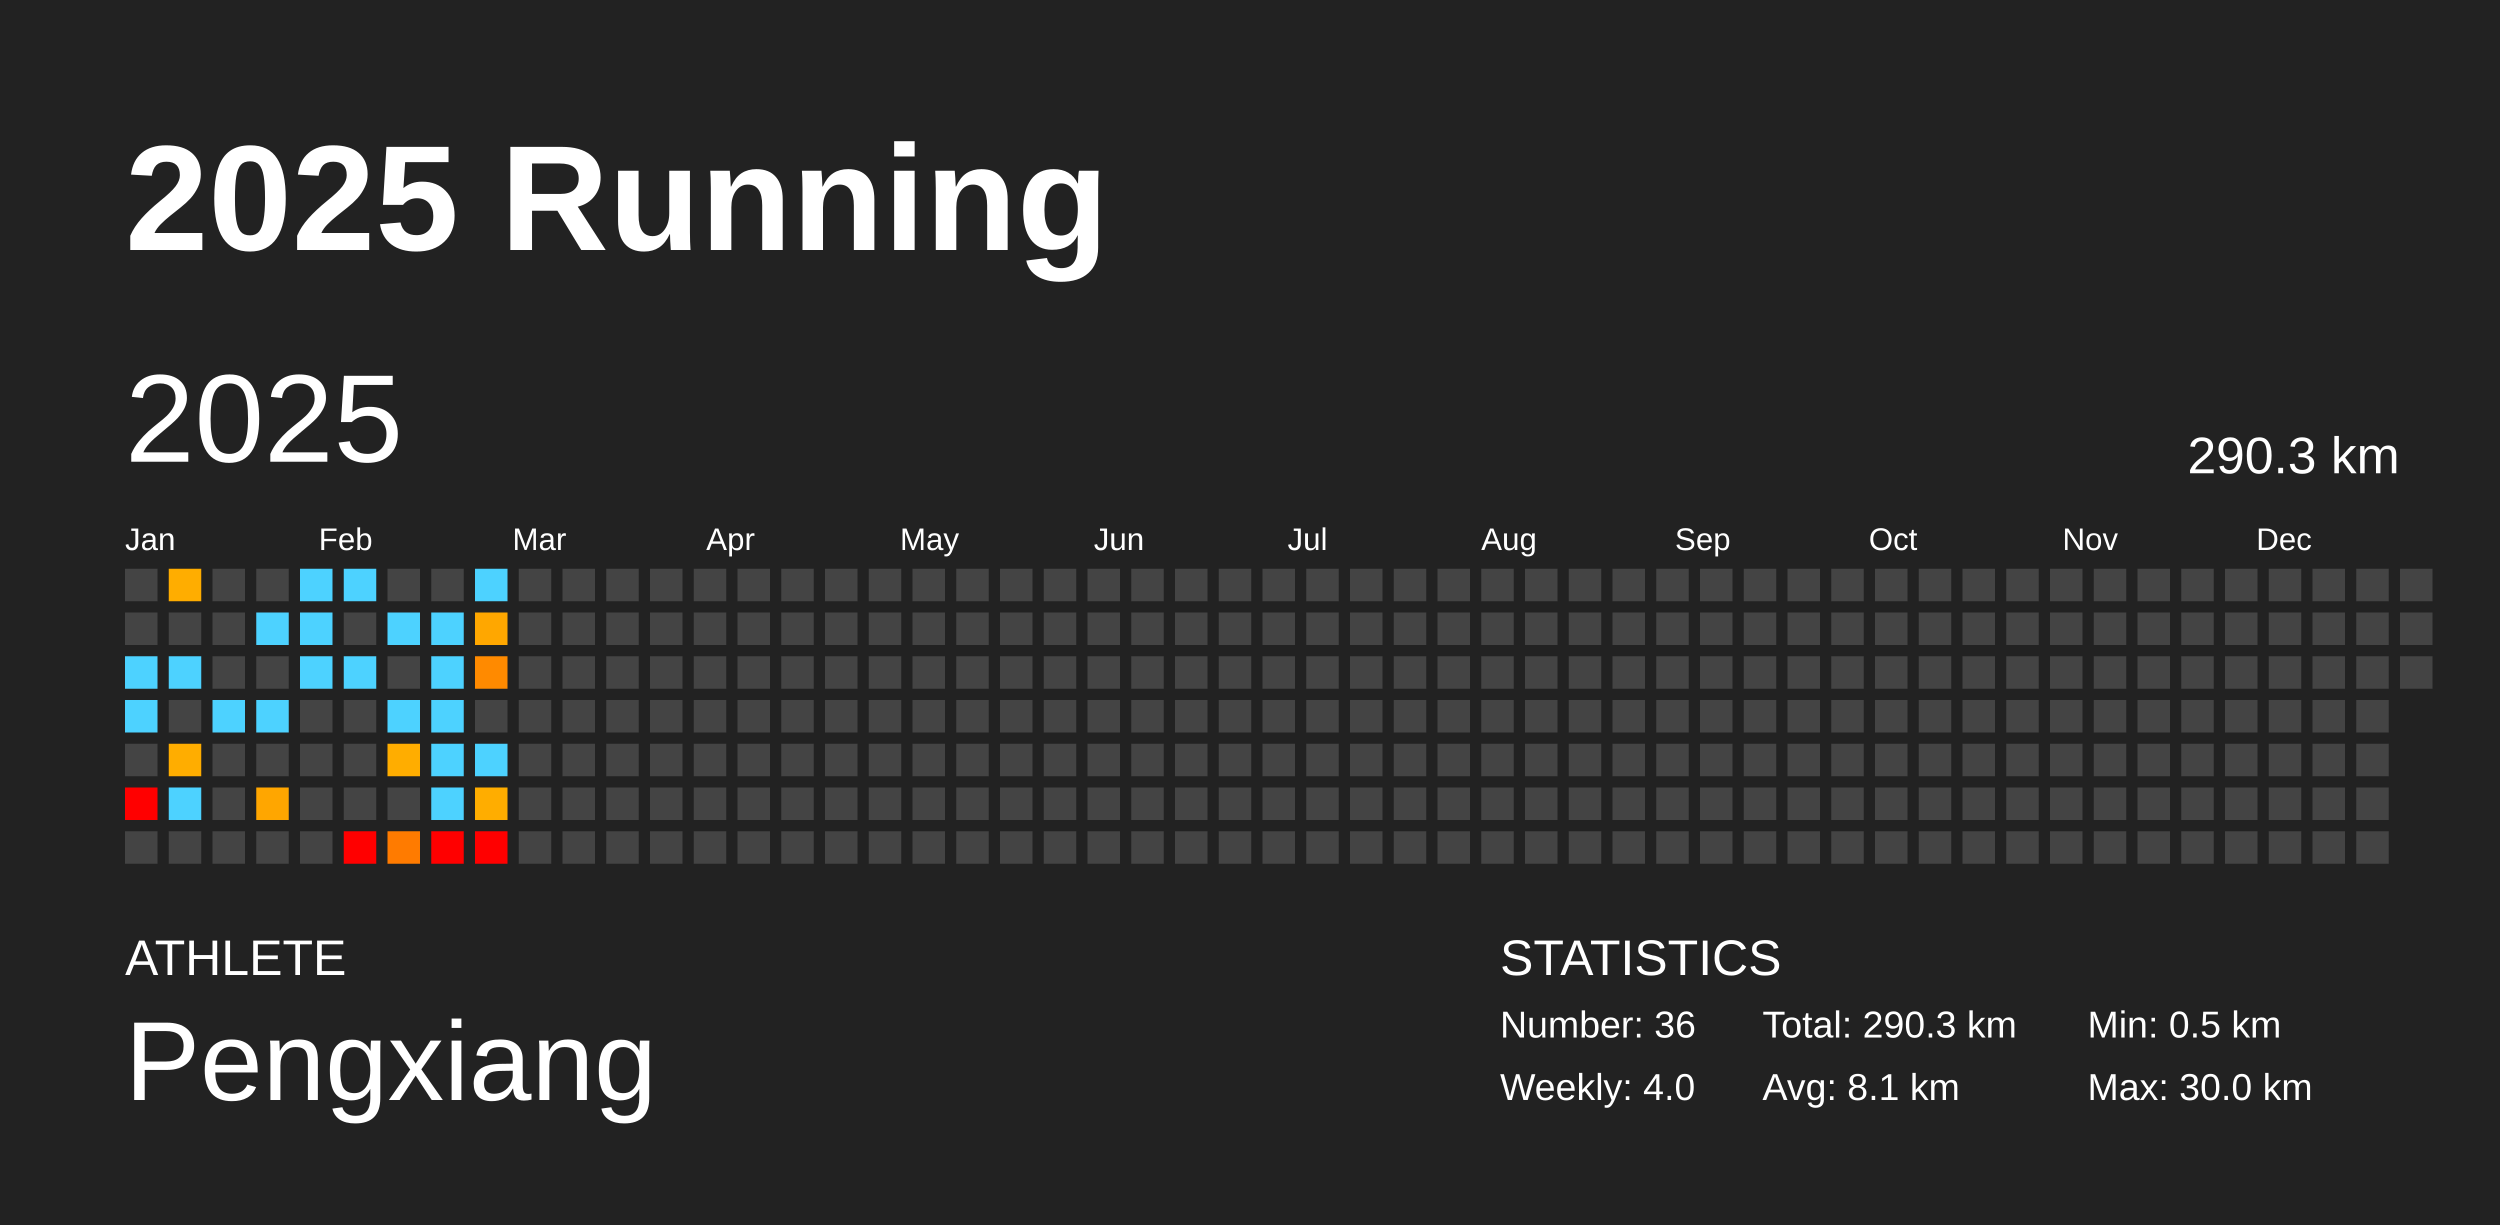
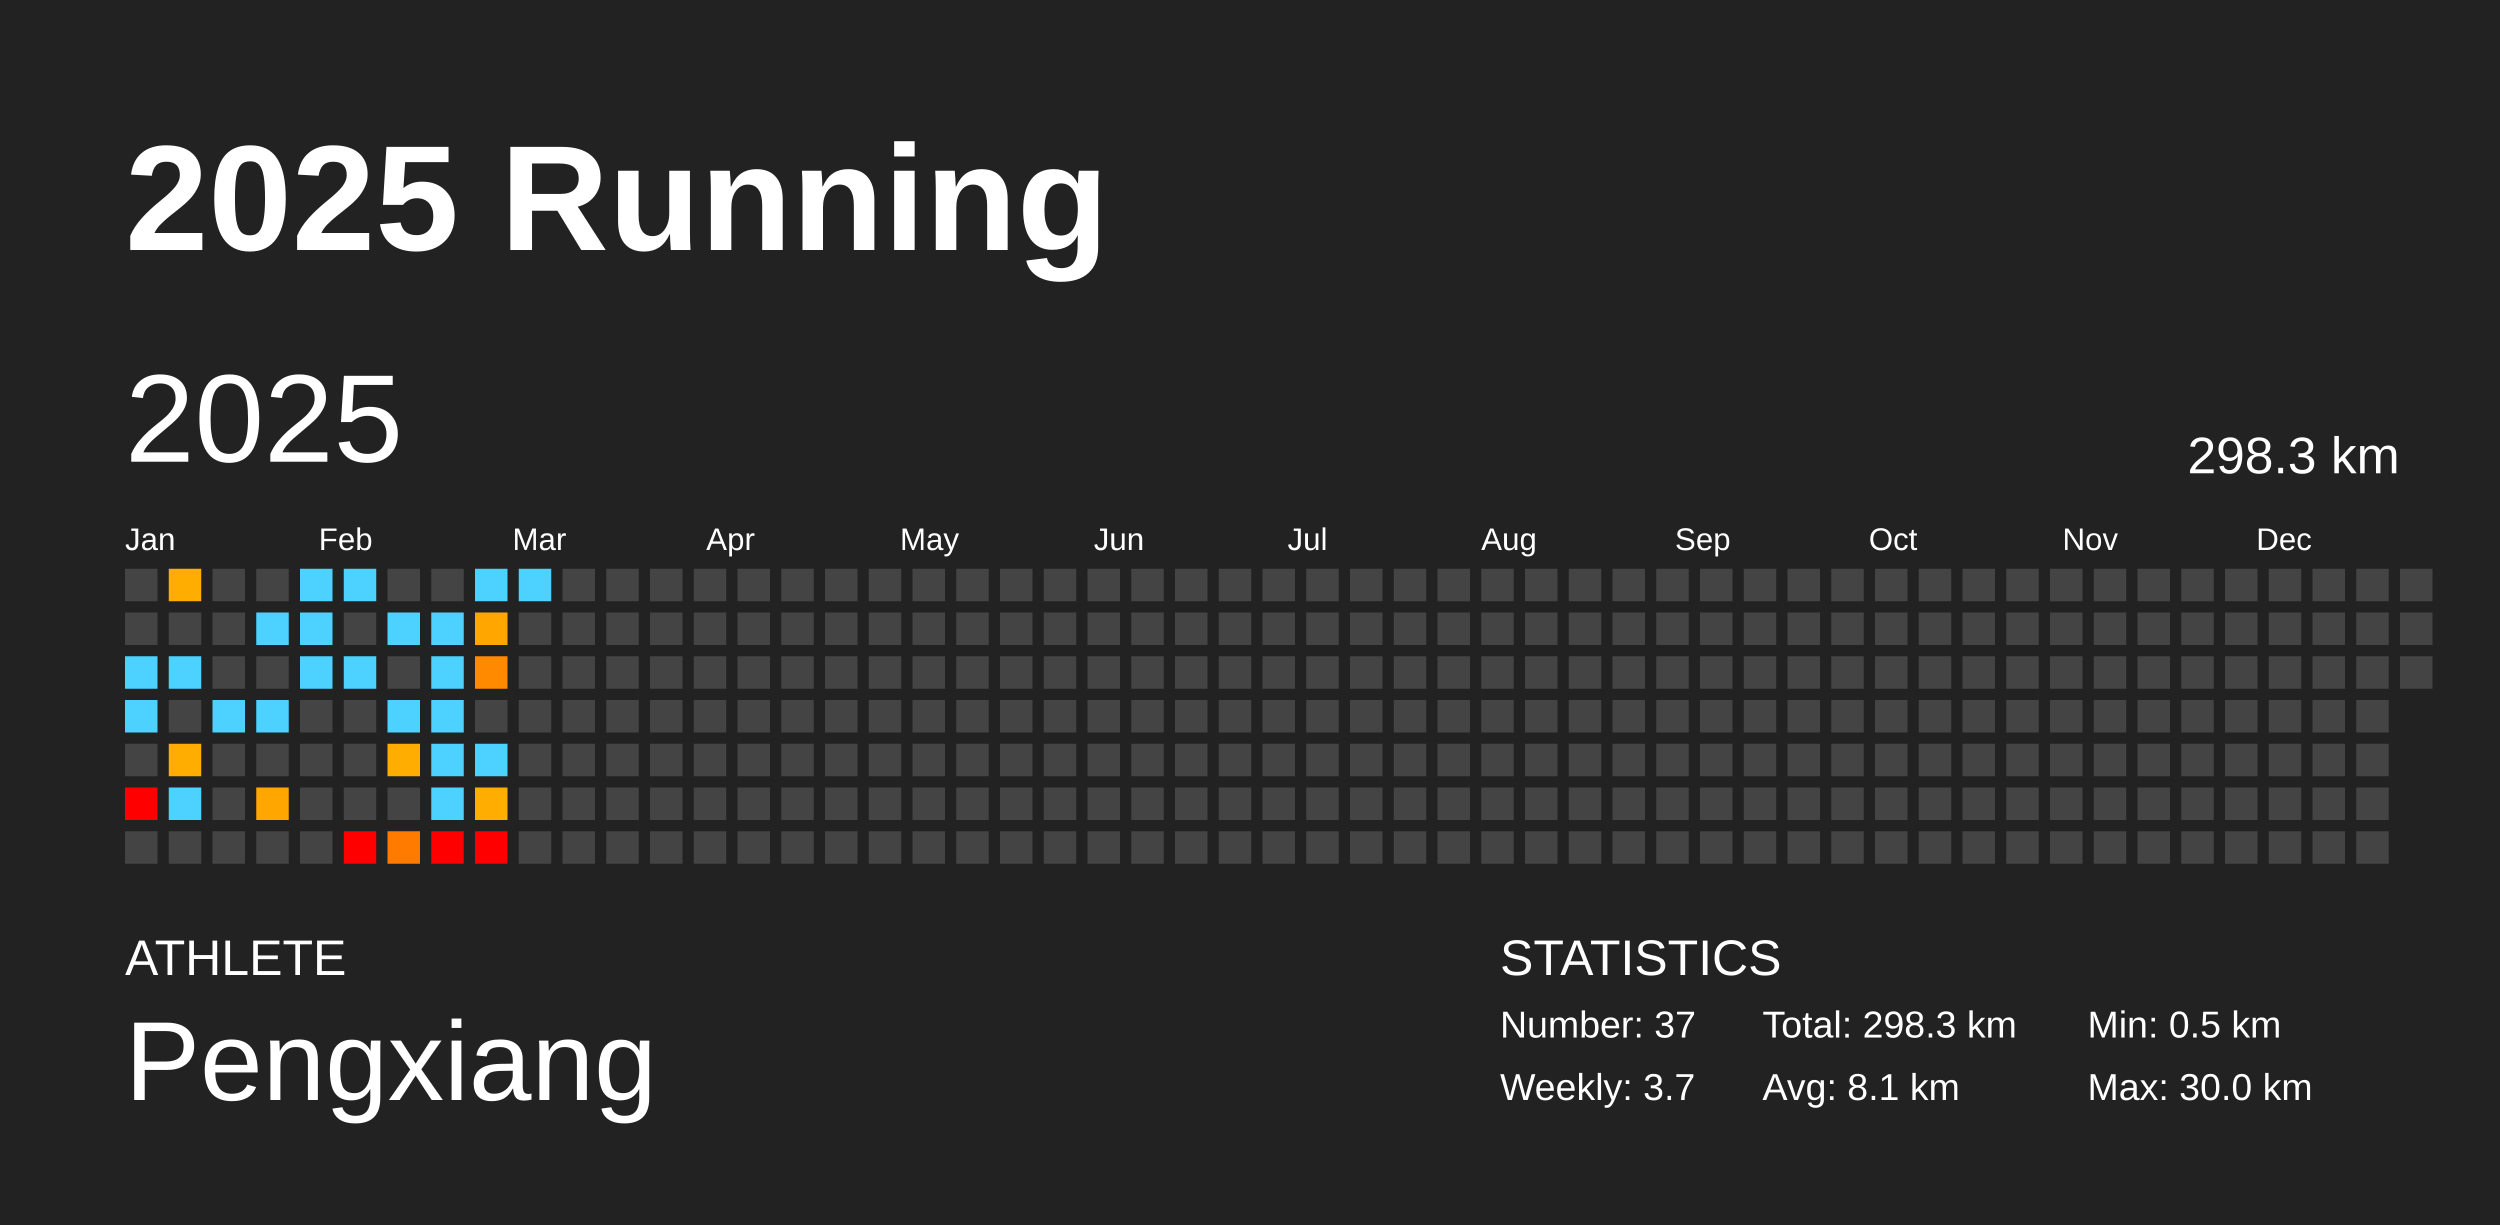
<svg xmlns="http://www.w3.org/2000/svg" baseProfile="full" height="98mm" version="1.1" viewBox="0,0,200,98" width="200mm">
  <defs />
  <rect fill="#222222" height="98" width="200" x="0" y="0" />
  <text fill="#FFFFFF" style="font-size:12px; font-family:Arial; font-weight:bold;" x="10" y="20">2025 Running</text>
  <text fill="#FFFFFF" style="font-size:4px; font-family:Arial" x="10" y="78">ATHLETE</text>
  <text fill="#FFFFFF" style="font-size:9px; font-family:Arial" x="10" y="88">Pengxiang</text>
  <text fill="#FFFFFF" style="font-size:4px; font-family:Arial" x="120" y="78">STATISTICS</text>
-   <text fill="#FFFFFF" style="font-size:3px; font-family:Arial" x="120" y="83">Number: 36</text>
-   <text fill="#FFFFFF" style="font-size:3px; font-family:Arial" x="120" y="88">Weekly: 4.0</text>
-   <text fill="#FFFFFF" style="font-size:3px; font-family:Arial" x="141" y="83">Total: 290.3 km</text>
+   <text fill="#FFFFFF" style="font-size:3px; font-family:Arial" x="120" y="83">Number: 37</text>
+   <text fill="#FFFFFF" style="font-size:3px; font-family:Arial" x="120" y="88">Weekly: 3.7</text>
+   <text fill="#FFFFFF" style="font-size:3px; font-family:Arial" x="141" y="83">Total: 298.3 km</text>
  <text fill="#FFFFFF" style="font-size:3px; font-family:Arial" x="141" y="88">Avg: 8.1 km</text>
  <text fill="#FFFFFF" style="font-size:3px; font-family:Arial" x="167" y="83">Min: 0.5 km</text>
  <text fill="#FFFFFF" style="font-size:3px; font-family:Arial" x="167" y="88">Max: 30.0 km</text>
  <text dominant-baseline="hanging" fill="#FFFFFF" style="font-size:10.0px; font-family:Arial;" x="10" y="30">2025</text>
-   <text dominant-baseline="hanging" fill="#FFFFFF" style="font-size:4.125px; font-family:Arial;" x="175" y="35">290.3 km</text>
+   <text dominant-baseline="hanging" fill="#FFFFFF" style="font-size:4.125px; font-family:Arial;" x="175" y="35">298.3 km</text>
  <text fill="#FFFFFF" style="font-size:2.5px; font-family:Arial" x="10.0" y="44">Jan</text>
  <text fill="#FFFFFF" style="font-size:2.5px; font-family:Arial" x="25.5" y="44">Feb</text>
  <text fill="#FFFFFF" style="font-size:2.5px; font-family:Arial" x="41.0" y="44">Mar</text>
  <text fill="#FFFFFF" style="font-size:2.5px; font-family:Arial" x="56.5" y="44">Apr</text>
  <text fill="#FFFFFF" style="font-size:2.5px; font-family:Arial" x="72.0" y="44">May</text>
  <text fill="#FFFFFF" style="font-size:2.5px; font-family:Arial" x="87.5" y="44">Jun</text>
  <text fill="#FFFFFF" style="font-size:2.5px; font-family:Arial" x="103.0" y="44">Jul</text>
  <text fill="#FFFFFF" style="font-size:2.5px; font-family:Arial" x="118.5" y="44">Aug</text>
  <text fill="#FFFFFF" style="font-size:2.5px; font-family:Arial" x="134.0" y="44">Sep</text>
  <text fill="#FFFFFF" style="font-size:2.5px; font-family:Arial" x="149.5" y="44">Oct</text>
  <text fill="#FFFFFF" style="font-size:2.5px; font-family:Arial" x="165.0" y="44">Nov</text>
  <text fill="#FFFFFF" style="font-size:2.5px; font-family:Arial" x="180.5" y="44">Dec</text>
  <rect fill="#444444" height="2.6" width="2.6" x="10.0" y="45.5" />
  <rect fill="#444444" height="2.6" width="2.6" x="10.0" y="49.0" />
  <rect fill="#4dd2ff" height="2.6" width="2.6" x="10.0" y="52.5" />
  <rect fill="#4dd2ff" height="2.6" width="2.6" x="10.0" y="56.0" />
  <rect fill="#444444" height="2.6" width="2.6" x="10.0" y="59.5" />
  <rect fill="red" height="2.6" width="2.6" x="10.0" y="63.0" />
  <rect fill="#444444" height="2.6" width="2.6" x="10.0" y="66.5" />
  <rect fill="#ffad00" height="2.6" width="2.6" x="13.5" y="45.5" />
  <rect fill="#444444" height="2.6" width="2.6" x="13.5" y="49.0" />
  <rect fill="#4dd2ff" height="2.6" width="2.6" x="13.5" y="52.5" />
  <rect fill="#444444" height="2.6" width="2.6" x="13.5" y="56.0" />
  <rect fill="#ffad00" height="2.6" width="2.6" x="13.5" y="59.5" />
  <rect fill="#4dd2ff" height="2.6" width="2.6" x="13.5" y="63.0" />
  <rect fill="#444444" height="2.6" width="2.6" x="13.5" y="66.5" />
  <rect fill="#444444" height="2.6" width="2.6" x="17.0" y="45.5" />
  <rect fill="#444444" height="2.6" width="2.6" x="17.0" y="49.0" />
  <rect fill="#444444" height="2.6" width="2.6" x="17.0" y="52.5" />
  <rect fill="#4dd2ff" height="2.6" width="2.6" x="17.0" y="56.0" />
  <rect fill="#444444" height="2.6" width="2.6" x="17.0" y="59.5" />
  <rect fill="#444444" height="2.6" width="2.6" x="17.0" y="63.0" />
  <rect fill="#444444" height="2.6" width="2.6" x="17.0" y="66.5" />
  <rect fill="#444444" height="2.6" width="2.6" x="20.5" y="45.5" />
  <rect fill="#4dd2ff" height="2.6" width="2.6" x="20.5" y="49.0" />
  <rect fill="#444444" height="2.6" width="2.6" x="20.5" y="52.5" />
  <rect fill="#4dd2ff" height="2.6" width="2.6" x="20.5" y="56.0" />
  <rect fill="#444444" height="2.6" width="2.6" x="20.5" y="59.5" />
  <rect fill="#ffa600" height="2.6" width="2.6" x="20.5" y="63.0" />
  <rect fill="#444444" height="2.6" width="2.6" x="20.5" y="66.5" />
  <rect fill="#4dd2ff" height="2.6" width="2.6" x="24.0" y="45.5" />
  <rect fill="#4dd2ff" height="2.6" width="2.6" x="24.0" y="49.0" />
  <rect fill="#4dd2ff" height="2.6" width="2.6" x="24.0" y="52.5" />
  <rect fill="#444444" height="2.6" width="2.6" x="24.0" y="56.0" />
  <rect fill="#444444" height="2.6" width="2.6" x="24.0" y="59.5" />
  <rect fill="#444444" height="2.6" width="2.6" x="24.0" y="63.0" />
  <rect fill="#444444" height="2.6" width="2.6" x="24.0" y="66.5" />
  <rect fill="#4dd2ff" height="2.6" width="2.6" x="27.5" y="45.5" />
  <rect fill="#444444" height="2.6" width="2.6" x="27.5" y="49.0" />
  <rect fill="#4dd2ff" height="2.6" width="2.6" x="27.5" y="52.5" />
  <rect fill="#444444" height="2.6" width="2.6" x="27.5" y="56.0" />
  <rect fill="#444444" height="2.6" width="2.6" x="27.5" y="59.5" />
  <rect fill="#444444" height="2.6" width="2.6" x="27.5" y="63.0" />
  <rect fill="red" height="2.6" width="2.6" x="27.5" y="66.5" />
  <rect fill="#444444" height="2.6" width="2.6" x="31.0" y="45.5" />
  <rect fill="#4dd2ff" height="2.6" width="2.6" x="31.0" y="49.0" />
  <rect fill="#444444" height="2.6" width="2.6" x="31.0" y="52.5" />
  <rect fill="#4dd2ff" height="2.6" width="2.6" x="31.0" y="56.0" />
  <rect fill="#ffad00" height="2.6" width="2.6" x="31.0" y="59.5" />
  <rect fill="#444444" height="2.6" width="2.6" x="31.0" y="63.0" />
  <rect fill="#ff7b00" height="2.6" width="2.6" x="31.0" y="66.5" />
  <rect fill="#444444" height="2.6" width="2.6" x="34.5" y="45.5" />
  <rect fill="#4dd2ff" height="2.6" width="2.6" x="34.5" y="49.0" />
  <rect fill="#4dd2ff" height="2.6" width="2.6" x="34.5" y="52.5" />
  <rect fill="#4dd2ff" height="2.6" width="2.6" x="34.5" y="56.0" />
  <rect fill="#4dd2ff" height="2.6" width="2.6" x="34.5" y="59.5" />
  <rect fill="#4dd2ff" height="2.6" width="2.6" x="34.5" y="63.0" />
  <rect fill="red" height="2.6" width="2.6" x="34.5" y="66.5" />
  <rect fill="#4dd2ff" height="2.6" width="2.6" x="38.0" y="45.5" />
  <rect fill="#ffa700" height="2.6" width="2.6" x="38.0" y="49.0" />
  <rect fill="#ff8a00" height="2.6" width="2.6" x="38.0" y="52.5" />
  <rect fill="#444444" height="2.6" width="2.6" x="38.0" y="56.0" />
  <rect fill="#4dd2ff" height="2.6" width="2.6" x="38.0" y="59.5" />
  <rect fill="#ffad00" height="2.6" width="2.6" x="38.0" y="63.0" />
  <rect fill="red" height="2.6" width="2.6" x="38.0" y="66.5" />
-   <rect fill="#444444" height="2.6" width="2.6" x="41.5" y="45.5" />
+   <rect fill="#4dd2ff" height="2.6" width="2.6" x="41.5" y="45.5" />
  <rect fill="#444444" height="2.6" width="2.6" x="41.5" y="49.0" />
  <rect fill="#444444" height="2.6" width="2.6" x="41.5" y="52.5" />
  <rect fill="#444444" height="2.6" width="2.6" x="41.5" y="56.0" />
  <rect fill="#444444" height="2.6" width="2.6" x="41.5" y="59.5" />
  <rect fill="#444444" height="2.6" width="2.6" x="41.5" y="63.0" />
  <rect fill="#444444" height="2.6" width="2.6" x="41.5" y="66.5" />
  <rect fill="#444444" height="2.6" width="2.6" x="45.0" y="45.5" />
  <rect fill="#444444" height="2.6" width="2.6" x="45.0" y="49.0" />
  <rect fill="#444444" height="2.6" width="2.6" x="45.0" y="52.5" />
  <rect fill="#444444" height="2.6" width="2.6" x="45.0" y="56.0" />
  <rect fill="#444444" height="2.6" width="2.6" x="45.0" y="59.5" />
  <rect fill="#444444" height="2.6" width="2.6" x="45.0" y="63.0" />
  <rect fill="#444444" height="2.6" width="2.6" x="45.0" y="66.5" />
  <rect fill="#444444" height="2.6" width="2.6" x="48.5" y="45.5" />
  <rect fill="#444444" height="2.6" width="2.6" x="48.5" y="49.0" />
  <rect fill="#444444" height="2.6" width="2.6" x="48.5" y="52.5" />
  <rect fill="#444444" height="2.6" width="2.6" x="48.5" y="56.0" />
  <rect fill="#444444" height="2.6" width="2.6" x="48.5" y="59.5" />
  <rect fill="#444444" height="2.6" width="2.6" x="48.5" y="63.0" />
  <rect fill="#444444" height="2.6" width="2.6" x="48.5" y="66.5" />
  <rect fill="#444444" height="2.6" width="2.6" x="52.0" y="45.5" />
  <rect fill="#444444" height="2.6" width="2.6" x="52.0" y="49.0" />
  <rect fill="#444444" height="2.6" width="2.6" x="52.0" y="52.5" />
  <rect fill="#444444" height="2.6" width="2.6" x="52.0" y="56.0" />
  <rect fill="#444444" height="2.6" width="2.6" x="52.0" y="59.5" />
  <rect fill="#444444" height="2.6" width="2.6" x="52.0" y="63.0" />
  <rect fill="#444444" height="2.6" width="2.6" x="52.0" y="66.5" />
  <rect fill="#444444" height="2.6" width="2.6" x="55.5" y="45.5" />
  <rect fill="#444444" height="2.6" width="2.6" x="55.5" y="49.0" />
  <rect fill="#444444" height="2.6" width="2.6" x="55.5" y="52.5" />
  <rect fill="#444444" height="2.6" width="2.6" x="55.5" y="56.0" />
  <rect fill="#444444" height="2.6" width="2.6" x="55.5" y="59.5" />
  <rect fill="#444444" height="2.6" width="2.6" x="55.5" y="63.0" />
  <rect fill="#444444" height="2.6" width="2.6" x="55.5" y="66.5" />
  <rect fill="#444444" height="2.6" width="2.6" x="59.0" y="45.5" />
  <rect fill="#444444" height="2.6" width="2.6" x="59.0" y="49.0" />
  <rect fill="#444444" height="2.6" width="2.6" x="59.0" y="52.5" />
  <rect fill="#444444" height="2.6" width="2.6" x="59.0" y="56.0" />
  <rect fill="#444444" height="2.6" width="2.6" x="59.0" y="59.5" />
  <rect fill="#444444" height="2.6" width="2.6" x="59.0" y="63.0" />
  <rect fill="#444444" height="2.6" width="2.6" x="59.0" y="66.5" />
  <rect fill="#444444" height="2.6" width="2.6" x="62.5" y="45.5" />
  <rect fill="#444444" height="2.6" width="2.6" x="62.5" y="49.0" />
  <rect fill="#444444" height="2.6" width="2.6" x="62.5" y="52.5" />
  <rect fill="#444444" height="2.6" width="2.6" x="62.5" y="56.0" />
  <rect fill="#444444" height="2.6" width="2.6" x="62.5" y="59.5" />
  <rect fill="#444444" height="2.6" width="2.6" x="62.5" y="63.0" />
  <rect fill="#444444" height="2.6" width="2.6" x="62.5" y="66.5" />
  <rect fill="#444444" height="2.6" width="2.6" x="66.0" y="45.5" />
  <rect fill="#444444" height="2.6" width="2.6" x="66.0" y="49.0" />
  <rect fill="#444444" height="2.6" width="2.6" x="66.0" y="52.5" />
  <rect fill="#444444" height="2.6" width="2.6" x="66.0" y="56.0" />
  <rect fill="#444444" height="2.6" width="2.6" x="66.0" y="59.5" />
  <rect fill="#444444" height="2.6" width="2.6" x="66.0" y="63.0" />
  <rect fill="#444444" height="2.6" width="2.6" x="66.0" y="66.5" />
  <rect fill="#444444" height="2.6" width="2.6" x="69.5" y="45.5" />
  <rect fill="#444444" height="2.6" width="2.6" x="69.5" y="49.0" />
  <rect fill="#444444" height="2.6" width="2.6" x="69.5" y="52.5" />
  <rect fill="#444444" height="2.6" width="2.6" x="69.5" y="56.0" />
  <rect fill="#444444" height="2.6" width="2.6" x="69.5" y="59.5" />
  <rect fill="#444444" height="2.6" width="2.6" x="69.5" y="63.0" />
  <rect fill="#444444" height="2.6" width="2.6" x="69.5" y="66.5" />
  <rect fill="#444444" height="2.6" width="2.6" x="73.0" y="45.5" />
  <rect fill="#444444" height="2.6" width="2.6" x="73.0" y="49.0" />
  <rect fill="#444444" height="2.6" width="2.6" x="73.0" y="52.5" />
  <rect fill="#444444" height="2.6" width="2.6" x="73.0" y="56.0" />
  <rect fill="#444444" height="2.6" width="2.6" x="73.0" y="59.5" />
  <rect fill="#444444" height="2.6" width="2.6" x="73.0" y="63.0" />
  <rect fill="#444444" height="2.6" width="2.6" x="73.0" y="66.5" />
  <rect fill="#444444" height="2.6" width="2.6" x="76.5" y="45.5" />
  <rect fill="#444444" height="2.6" width="2.6" x="76.5" y="49.0" />
  <rect fill="#444444" height="2.6" width="2.6" x="76.5" y="52.5" />
  <rect fill="#444444" height="2.6" width="2.6" x="76.5" y="56.0" />
  <rect fill="#444444" height="2.6" width="2.6" x="76.5" y="59.5" />
  <rect fill="#444444" height="2.6" width="2.6" x="76.5" y="63.0" />
  <rect fill="#444444" height="2.6" width="2.6" x="76.5" y="66.5" />
  <rect fill="#444444" height="2.6" width="2.6" x="80.0" y="45.5" />
  <rect fill="#444444" height="2.6" width="2.6" x="80.0" y="49.0" />
  <rect fill="#444444" height="2.6" width="2.6" x="80.0" y="52.5" />
  <rect fill="#444444" height="2.6" width="2.6" x="80.0" y="56.0" />
  <rect fill="#444444" height="2.6" width="2.6" x="80.0" y="59.5" />
  <rect fill="#444444" height="2.6" width="2.6" x="80.0" y="63.0" />
  <rect fill="#444444" height="2.6" width="2.6" x="80.0" y="66.5" />
  <rect fill="#444444" height="2.6" width="2.6" x="83.5" y="45.5" />
  <rect fill="#444444" height="2.6" width="2.6" x="83.5" y="49.0" />
  <rect fill="#444444" height="2.6" width="2.6" x="83.5" y="52.5" />
  <rect fill="#444444" height="2.6" width="2.6" x="83.5" y="56.0" />
  <rect fill="#444444" height="2.6" width="2.6" x="83.5" y="59.5" />
  <rect fill="#444444" height="2.6" width="2.6" x="83.5" y="63.0" />
  <rect fill="#444444" height="2.6" width="2.6" x="83.5" y="66.5" />
  <rect fill="#444444" height="2.6" width="2.6" x="87.0" y="45.5" />
  <rect fill="#444444" height="2.6" width="2.6" x="87.0" y="49.0" />
  <rect fill="#444444" height="2.6" width="2.6" x="87.0" y="52.5" />
  <rect fill="#444444" height="2.6" width="2.6" x="87.0" y="56.0" />
  <rect fill="#444444" height="2.6" width="2.6" x="87.0" y="59.5" />
  <rect fill="#444444" height="2.6" width="2.6" x="87.0" y="63.0" />
  <rect fill="#444444" height="2.6" width="2.6" x="87.0" y="66.5" />
  <rect fill="#444444" height="2.6" width="2.6" x="90.5" y="45.5" />
  <rect fill="#444444" height="2.6" width="2.6" x="90.5" y="49.0" />
  <rect fill="#444444" height="2.6" width="2.6" x="90.5" y="52.5" />
  <rect fill="#444444" height="2.6" width="2.6" x="90.5" y="56.0" />
  <rect fill="#444444" height="2.6" width="2.6" x="90.5" y="59.5" />
  <rect fill="#444444" height="2.6" width="2.6" x="90.5" y="63.0" />
  <rect fill="#444444" height="2.6" width="2.6" x="90.5" y="66.5" />
  <rect fill="#444444" height="2.6" width="2.6" x="94.0" y="45.5" />
  <rect fill="#444444" height="2.6" width="2.6" x="94.0" y="49.0" />
  <rect fill="#444444" height="2.6" width="2.6" x="94.0" y="52.5" />
  <rect fill="#444444" height="2.6" width="2.6" x="94.0" y="56.0" />
  <rect fill="#444444" height="2.6" width="2.6" x="94.0" y="59.5" />
  <rect fill="#444444" height="2.6" width="2.6" x="94.0" y="63.0" />
  <rect fill="#444444" height="2.6" width="2.6" x="94.0" y="66.5" />
  <rect fill="#444444" height="2.6" width="2.6" x="97.5" y="45.5" />
  <rect fill="#444444" height="2.6" width="2.6" x="97.5" y="49.0" />
  <rect fill="#444444" height="2.6" width="2.6" x="97.5" y="52.5" />
  <rect fill="#444444" height="2.6" width="2.6" x="97.5" y="56.0" />
  <rect fill="#444444" height="2.6" width="2.6" x="97.5" y="59.5" />
  <rect fill="#444444" height="2.6" width="2.6" x="97.5" y="63.0" />
  <rect fill="#444444" height="2.6" width="2.6" x="97.5" y="66.5" />
  <rect fill="#444444" height="2.6" width="2.6" x="101.0" y="45.5" />
  <rect fill="#444444" height="2.6" width="2.6" x="101.0" y="49.0" />
  <rect fill="#444444" height="2.6" width="2.6" x="101.0" y="52.5" />
  <rect fill="#444444" height="2.6" width="2.6" x="101.0" y="56.0" />
  <rect fill="#444444" height="2.6" width="2.6" x="101.0" y="59.5" />
  <rect fill="#444444" height="2.6" width="2.6" x="101.0" y="63.0" />
  <rect fill="#444444" height="2.6" width="2.6" x="101.0" y="66.5" />
  <rect fill="#444444" height="2.6" width="2.6" x="104.5" y="45.5" />
  <rect fill="#444444" height="2.6" width="2.6" x="104.5" y="49.0" />
  <rect fill="#444444" height="2.6" width="2.6" x="104.5" y="52.5" />
  <rect fill="#444444" height="2.6" width="2.6" x="104.5" y="56.0" />
  <rect fill="#444444" height="2.6" width="2.6" x="104.5" y="59.5" />
  <rect fill="#444444" height="2.6" width="2.6" x="104.5" y="63.0" />
  <rect fill="#444444" height="2.6" width="2.6" x="104.5" y="66.5" />
  <rect fill="#444444" height="2.6" width="2.6" x="108.0" y="45.5" />
  <rect fill="#444444" height="2.6" width="2.6" x="108.0" y="49.0" />
  <rect fill="#444444" height="2.6" width="2.6" x="108.0" y="52.5" />
  <rect fill="#444444" height="2.6" width="2.6" x="108.0" y="56.0" />
  <rect fill="#444444" height="2.6" width="2.6" x="108.0" y="59.5" />
  <rect fill="#444444" height="2.6" width="2.6" x="108.0" y="63.0" />
  <rect fill="#444444" height="2.6" width="2.6" x="108.0" y="66.5" />
  <rect fill="#444444" height="2.6" width="2.6" x="111.5" y="45.5" />
  <rect fill="#444444" height="2.6" width="2.6" x="111.5" y="49.0" />
  <rect fill="#444444" height="2.6" width="2.6" x="111.5" y="52.5" />
  <rect fill="#444444" height="2.6" width="2.6" x="111.5" y="56.0" />
  <rect fill="#444444" height="2.6" width="2.6" x="111.5" y="59.5" />
  <rect fill="#444444" height="2.6" width="2.6" x="111.5" y="63.0" />
  <rect fill="#444444" height="2.6" width="2.6" x="111.5" y="66.5" />
  <rect fill="#444444" height="2.6" width="2.6" x="115.0" y="45.5" />
  <rect fill="#444444" height="2.6" width="2.6" x="115.0" y="49.0" />
  <rect fill="#444444" height="2.6" width="2.6" x="115.0" y="52.5" />
  <rect fill="#444444" height="2.6" width="2.6" x="115.0" y="56.0" />
  <rect fill="#444444" height="2.6" width="2.6" x="115.0" y="59.5" />
  <rect fill="#444444" height="2.6" width="2.6" x="115.0" y="63.0" />
  <rect fill="#444444" height="2.6" width="2.6" x="115.0" y="66.5" />
  <rect fill="#444444" height="2.6" width="2.6" x="118.5" y="45.5" />
  <rect fill="#444444" height="2.6" width="2.6" x="118.5" y="49.0" />
  <rect fill="#444444" height="2.6" width="2.6" x="118.5" y="52.5" />
  <rect fill="#444444" height="2.6" width="2.6" x="118.5" y="56.0" />
  <rect fill="#444444" height="2.6" width="2.6" x="118.5" y="59.5" />
  <rect fill="#444444" height="2.6" width="2.6" x="118.5" y="63.0" />
  <rect fill="#444444" height="2.6" width="2.6" x="118.5" y="66.5" />
  <rect fill="#444444" height="2.6" width="2.6" x="122.0" y="45.5" />
  <rect fill="#444444" height="2.6" width="2.6" x="122.0" y="49.0" />
  <rect fill="#444444" height="2.6" width="2.6" x="122.0" y="52.5" />
  <rect fill="#444444" height="2.6" width="2.6" x="122.0" y="56.0" />
  <rect fill="#444444" height="2.6" width="2.6" x="122.0" y="59.5" />
  <rect fill="#444444" height="2.6" width="2.6" x="122.0" y="63.0" />
  <rect fill="#444444" height="2.6" width="2.6" x="122.0" y="66.5" />
  <rect fill="#444444" height="2.6" width="2.6" x="125.5" y="45.5" />
  <rect fill="#444444" height="2.6" width="2.6" x="125.5" y="49.0" />
  <rect fill="#444444" height="2.6" width="2.6" x="125.5" y="52.5" />
  <rect fill="#444444" height="2.6" width="2.6" x="125.5" y="56.0" />
  <rect fill="#444444" height="2.6" width="2.6" x="125.5" y="59.5" />
  <rect fill="#444444" height="2.6" width="2.6" x="125.5" y="63.0" />
  <rect fill="#444444" height="2.6" width="2.6" x="125.5" y="66.5" />
  <rect fill="#444444" height="2.6" width="2.6" x="129.0" y="45.5" />
  <rect fill="#444444" height="2.6" width="2.6" x="129.0" y="49.0" />
  <rect fill="#444444" height="2.6" width="2.6" x="129.0" y="52.5" />
  <rect fill="#444444" height="2.6" width="2.6" x="129.0" y="56.0" />
  <rect fill="#444444" height="2.6" width="2.6" x="129.0" y="59.5" />
  <rect fill="#444444" height="2.6" width="2.6" x="129.0" y="63.0" />
  <rect fill="#444444" height="2.6" width="2.6" x="129.0" y="66.5" />
  <rect fill="#444444" height="2.6" width="2.6" x="132.5" y="45.5" />
  <rect fill="#444444" height="2.6" width="2.6" x="132.5" y="49.0" />
  <rect fill="#444444" height="2.6" width="2.6" x="132.5" y="52.5" />
  <rect fill="#444444" height="2.6" width="2.6" x="132.5" y="56.0" />
  <rect fill="#444444" height="2.6" width="2.6" x="132.5" y="59.5" />
  <rect fill="#444444" height="2.6" width="2.6" x="132.5" y="63.0" />
  <rect fill="#444444" height="2.6" width="2.6" x="132.5" y="66.5" />
  <rect fill="#444444" height="2.6" width="2.6" x="136.0" y="45.5" />
  <rect fill="#444444" height="2.6" width="2.6" x="136.0" y="49.0" />
  <rect fill="#444444" height="2.6" width="2.6" x="136.0" y="52.5" />
  <rect fill="#444444" height="2.6" width="2.6" x="136.0" y="56.0" />
  <rect fill="#444444" height="2.6" width="2.6" x="136.0" y="59.5" />
  <rect fill="#444444" height="2.6" width="2.6" x="136.0" y="63.0" />
  <rect fill="#444444" height="2.6" width="2.6" x="136.0" y="66.5" />
  <rect fill="#444444" height="2.6" width="2.6" x="139.5" y="45.5" />
  <rect fill="#444444" height="2.6" width="2.6" x="139.5" y="49.0" />
  <rect fill="#444444" height="2.6" width="2.6" x="139.5" y="52.5" />
  <rect fill="#444444" height="2.6" width="2.6" x="139.5" y="56.0" />
  <rect fill="#444444" height="2.6" width="2.6" x="139.5" y="59.5" />
  <rect fill="#444444" height="2.6" width="2.6" x="139.5" y="63.0" />
  <rect fill="#444444" height="2.6" width="2.6" x="139.5" y="66.5" />
  <rect fill="#444444" height="2.6" width="2.6" x="143.0" y="45.5" />
  <rect fill="#444444" height="2.6" width="2.6" x="143.0" y="49.0" />
  <rect fill="#444444" height="2.6" width="2.6" x="143.0" y="52.5" />
  <rect fill="#444444" height="2.6" width="2.6" x="143.0" y="56.0" />
  <rect fill="#444444" height="2.6" width="2.6" x="143.0" y="59.5" />
  <rect fill="#444444" height="2.6" width="2.6" x="143.0" y="63.0" />
  <rect fill="#444444" height="2.6" width="2.6" x="143.0" y="66.5" />
  <rect fill="#444444" height="2.6" width="2.6" x="146.5" y="45.5" />
  <rect fill="#444444" height="2.6" width="2.6" x="146.5" y="49.0" />
  <rect fill="#444444" height="2.6" width="2.6" x="146.5" y="52.5" />
  <rect fill="#444444" height="2.6" width="2.6" x="146.5" y="56.0" />
  <rect fill="#444444" height="2.6" width="2.6" x="146.5" y="59.5" />
  <rect fill="#444444" height="2.6" width="2.6" x="146.5" y="63.0" />
  <rect fill="#444444" height="2.6" width="2.6" x="146.5" y="66.5" />
  <rect fill="#444444" height="2.6" width="2.6" x="150.0" y="45.5" />
  <rect fill="#444444" height="2.6" width="2.6" x="150.0" y="49.0" />
  <rect fill="#444444" height="2.6" width="2.6" x="150.0" y="52.5" />
  <rect fill="#444444" height="2.6" width="2.6" x="150.0" y="56.0" />
  <rect fill="#444444" height="2.6" width="2.6" x="150.0" y="59.5" />
  <rect fill="#444444" height="2.6" width="2.6" x="150.0" y="63.0" />
  <rect fill="#444444" height="2.6" width="2.6" x="150.0" y="66.5" />
  <rect fill="#444444" height="2.6" width="2.6" x="153.5" y="45.5" />
  <rect fill="#444444" height="2.6" width="2.6" x="153.5" y="49.0" />
  <rect fill="#444444" height="2.6" width="2.6" x="153.5" y="52.5" />
  <rect fill="#444444" height="2.6" width="2.6" x="153.5" y="56.0" />
  <rect fill="#444444" height="2.6" width="2.6" x="153.5" y="59.5" />
  <rect fill="#444444" height="2.6" width="2.6" x="153.5" y="63.0" />
  <rect fill="#444444" height="2.6" width="2.6" x="153.5" y="66.5" />
  <rect fill="#444444" height="2.6" width="2.6" x="157.0" y="45.5" />
  <rect fill="#444444" height="2.6" width="2.6" x="157.0" y="49.0" />
  <rect fill="#444444" height="2.6" width="2.6" x="157.0" y="52.5" />
  <rect fill="#444444" height="2.6" width="2.6" x="157.0" y="56.0" />
  <rect fill="#444444" height="2.6" width="2.6" x="157.0" y="59.5" />
  <rect fill="#444444" height="2.6" width="2.6" x="157.0" y="63.0" />
  <rect fill="#444444" height="2.6" width="2.6" x="157.0" y="66.5" />
  <rect fill="#444444" height="2.6" width="2.6" x="160.5" y="45.5" />
  <rect fill="#444444" height="2.6" width="2.6" x="160.5" y="49.0" />
  <rect fill="#444444" height="2.6" width="2.6" x="160.5" y="52.5" />
  <rect fill="#444444" height="2.6" width="2.6" x="160.5" y="56.0" />
  <rect fill="#444444" height="2.6" width="2.6" x="160.5" y="59.5" />
  <rect fill="#444444" height="2.6" width="2.6" x="160.5" y="63.0" />
  <rect fill="#444444" height="2.6" width="2.6" x="160.5" y="66.5" />
  <rect fill="#444444" height="2.6" width="2.6" x="164.0" y="45.5" />
  <rect fill="#444444" height="2.6" width="2.6" x="164.0" y="49.0" />
  <rect fill="#444444" height="2.6" width="2.6" x="164.0" y="52.5" />
  <rect fill="#444444" height="2.6" width="2.6" x="164.0" y="56.0" />
  <rect fill="#444444" height="2.6" width="2.6" x="164.0" y="59.5" />
  <rect fill="#444444" height="2.6" width="2.6" x="164.0" y="63.0" />
  <rect fill="#444444" height="2.6" width="2.6" x="164.0" y="66.5" />
  <rect fill="#444444" height="2.6" width="2.6" x="167.5" y="45.5" />
  <rect fill="#444444" height="2.6" width="2.6" x="167.5" y="49.0" />
  <rect fill="#444444" height="2.6" width="2.6" x="167.5" y="52.5" />
  <rect fill="#444444" height="2.6" width="2.6" x="167.5" y="56.0" />
  <rect fill="#444444" height="2.6" width="2.6" x="167.5" y="59.5" />
  <rect fill="#444444" height="2.6" width="2.6" x="167.5" y="63.0" />
  <rect fill="#444444" height="2.6" width="2.6" x="167.5" y="66.5" />
  <rect fill="#444444" height="2.6" width="2.6" x="171.0" y="45.5" />
  <rect fill="#444444" height="2.6" width="2.6" x="171.0" y="49.0" />
  <rect fill="#444444" height="2.6" width="2.6" x="171.0" y="52.5" />
  <rect fill="#444444" height="2.6" width="2.6" x="171.0" y="56.0" />
  <rect fill="#444444" height="2.6" width="2.6" x="171.0" y="59.5" />
  <rect fill="#444444" height="2.6" width="2.6" x="171.0" y="63.0" />
  <rect fill="#444444" height="2.6" width="2.6" x="171.0" y="66.5" />
  <rect fill="#444444" height="2.6" width="2.6" x="174.5" y="45.5" />
  <rect fill="#444444" height="2.6" width="2.6" x="174.5" y="49.0" />
  <rect fill="#444444" height="2.6" width="2.6" x="174.5" y="52.5" />
  <rect fill="#444444" height="2.6" width="2.6" x="174.5" y="56.0" />
  <rect fill="#444444" height="2.6" width="2.6" x="174.5" y="59.5" />
  <rect fill="#444444" height="2.6" width="2.6" x="174.5" y="63.0" />
  <rect fill="#444444" height="2.6" width="2.6" x="174.5" y="66.5" />
  <rect fill="#444444" height="2.6" width="2.6" x="178.0" y="45.5" />
  <rect fill="#444444" height="2.6" width="2.6" x="178.0" y="49.0" />
  <rect fill="#444444" height="2.6" width="2.6" x="178.0" y="52.5" />
  <rect fill="#444444" height="2.6" width="2.6" x="178.0" y="56.0" />
  <rect fill="#444444" height="2.6" width="2.6" x="178.0" y="59.5" />
  <rect fill="#444444" height="2.6" width="2.6" x="178.0" y="63.0" />
  <rect fill="#444444" height="2.6" width="2.6" x="178.0" y="66.5" />
  <rect fill="#444444" height="2.6" width="2.6" x="181.5" y="45.5" />
  <rect fill="#444444" height="2.6" width="2.6" x="181.5" y="49.0" />
  <rect fill="#444444" height="2.6" width="2.6" x="181.5" y="52.5" />
  <rect fill="#444444" height="2.6" width="2.6" x="181.5" y="56.0" />
  <rect fill="#444444" height="2.6" width="2.6" x="181.5" y="59.5" />
  <rect fill="#444444" height="2.6" width="2.6" x="181.5" y="63.0" />
  <rect fill="#444444" height="2.6" width="2.6" x="181.5" y="66.5" />
  <rect fill="#444444" height="2.6" width="2.6" x="185.0" y="45.5" />
  <rect fill="#444444" height="2.6" width="2.6" x="185.0" y="49.0" />
  <rect fill="#444444" height="2.6" width="2.6" x="185.0" y="52.5" />
  <rect fill="#444444" height="2.6" width="2.6" x="185.0" y="56.0" />
  <rect fill="#444444" height="2.6" width="2.6" x="185.0" y="59.5" />
  <rect fill="#444444" height="2.6" width="2.6" x="185.0" y="63.0" />
  <rect fill="#444444" height="2.6" width="2.6" x="185.0" y="66.5" />
  <rect fill="#444444" height="2.6" width="2.6" x="188.5" y="45.5" />
  <rect fill="#444444" height="2.6" width="2.6" x="188.5" y="49.0" />
  <rect fill="#444444" height="2.6" width="2.6" x="188.5" y="52.5" />
  <rect fill="#444444" height="2.6" width="2.6" x="188.5" y="56.0" />
  <rect fill="#444444" height="2.6" width="2.6" x="188.5" y="59.5" />
  <rect fill="#444444" height="2.6" width="2.6" x="188.5" y="63.0" />
  <rect fill="#444444" height="2.6" width="2.6" x="188.5" y="66.5" />
  <rect fill="#444444" height="2.6" width="2.6" x="192.0" y="45.5" />
  <rect fill="#444444" height="2.6" width="2.6" x="192.0" y="49.0" />
  <rect fill="#444444" height="2.6" width="2.6" x="192.0" y="52.5" />
</svg>
